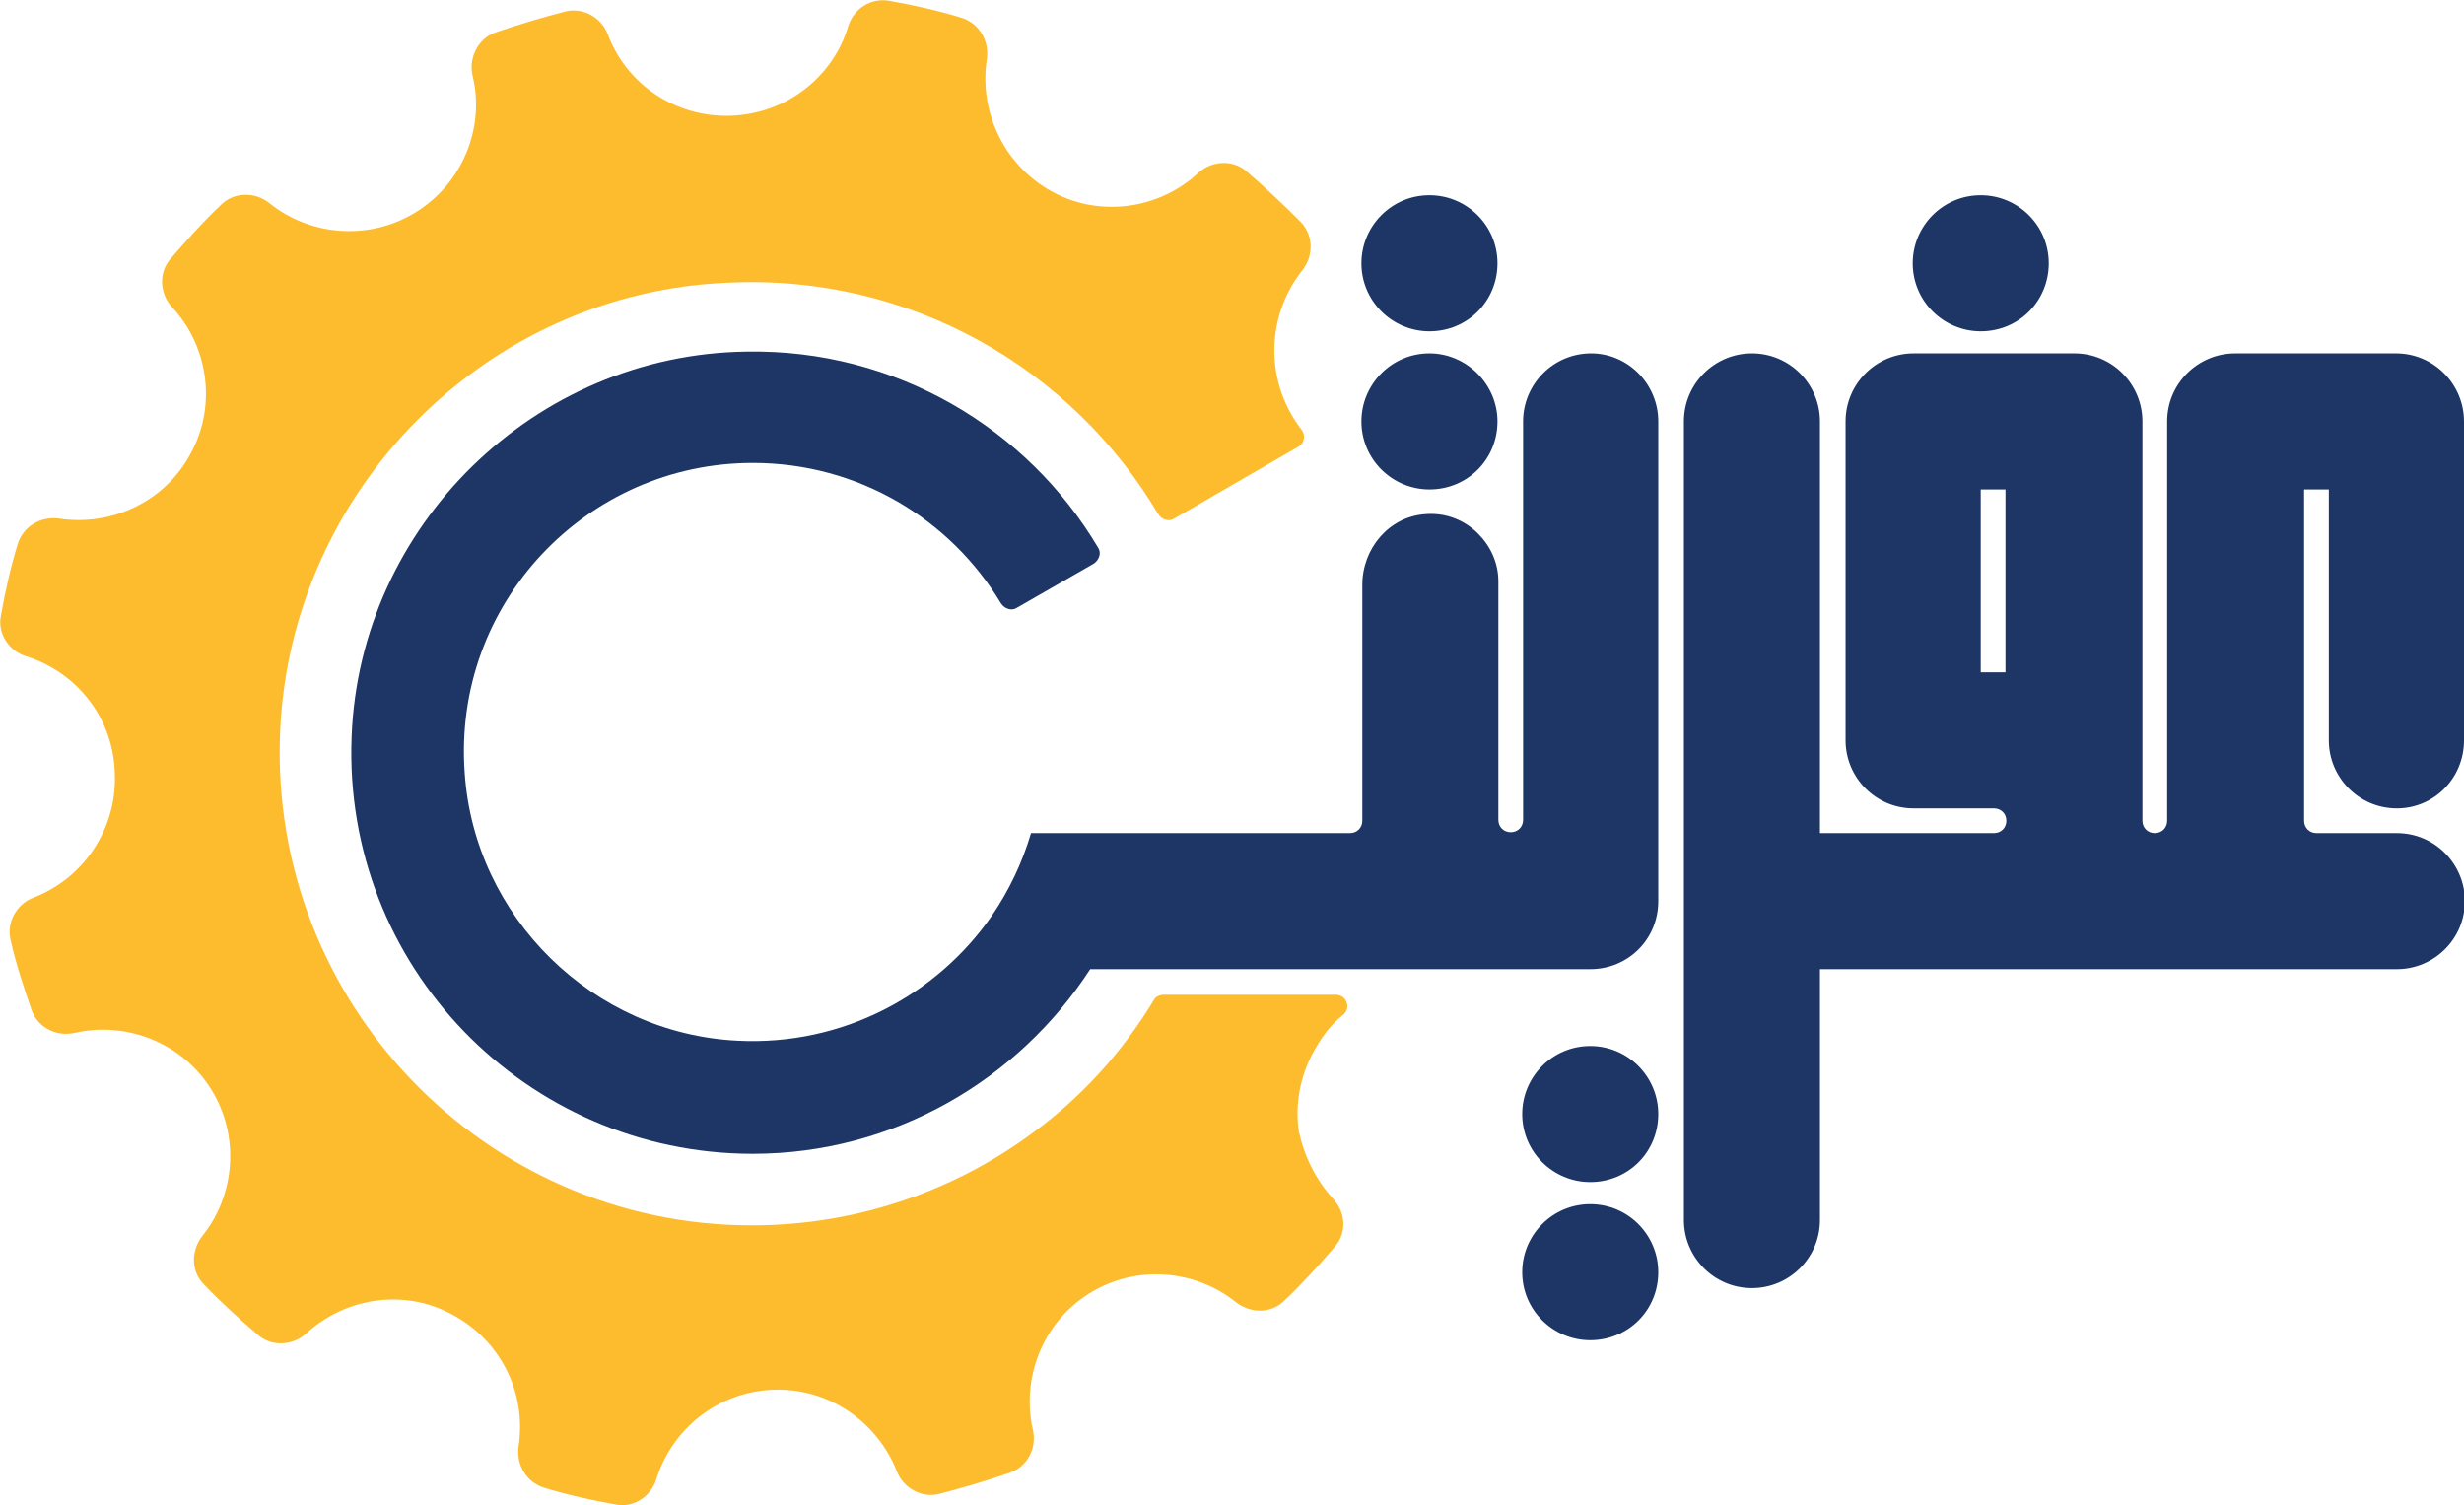
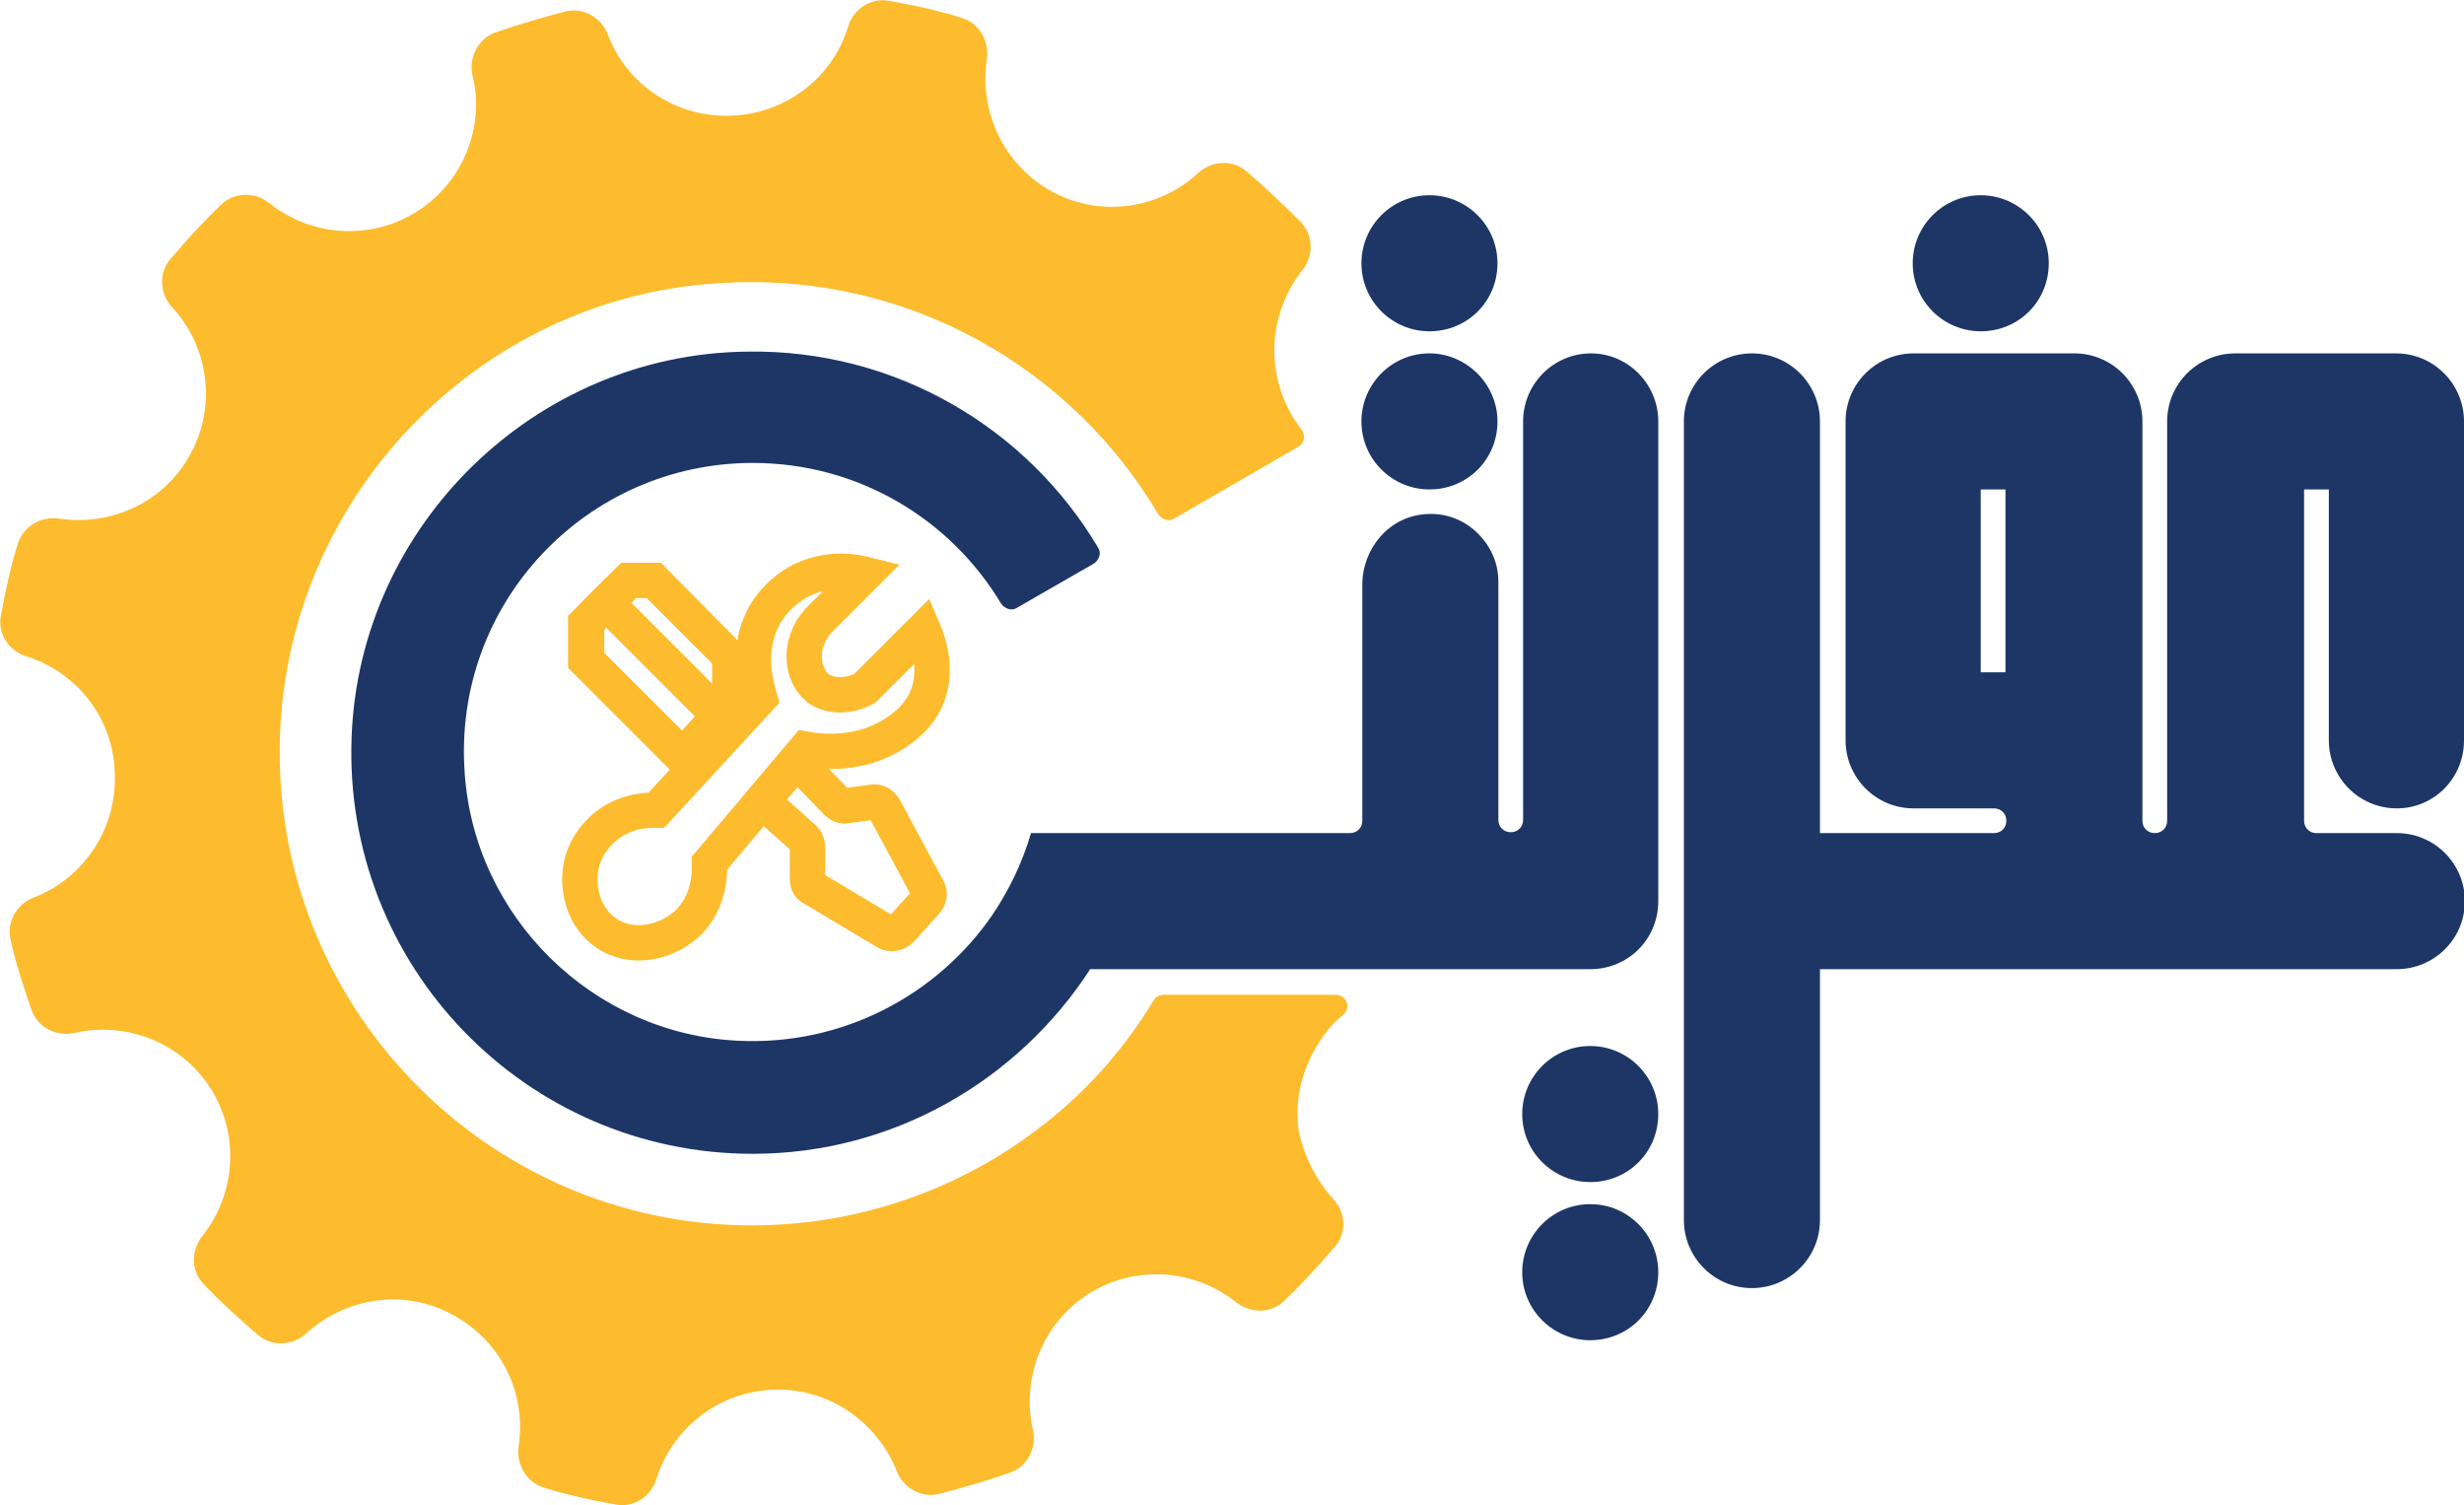
<svg xmlns="http://www.w3.org/2000/svg" version="1.1" id="Layer_1" x="0px" y="0px" viewBox="0 0 278.9 170.3" style="enable-background:new 0 0 278.9 170.3;" xml:space="preserve">
  <style type="text/css">
	.st0{fill:#1D3666;}
	.st1{fill:#FDBC2D;}
+ 	.st2{fill:none;stroke:#FDBC2D;stroke-width:4;stroke-miterlimit:10;}
</style>
-   <path class="st0" d="M278.9,83.8V47.7c0-4.2-3.4-7.7-7.7-7.7H253c-4.2,0-7.7,3.4-7.7,7.7v45.2c0,0.8-0.6,1.4-1.4,1.4h0  c-0.8,0-1.4-0.6-1.4-1.4V47.7c0-4.2-3.4-7.7-7.7-7.7h-18.2c-4.2,0-7.7,3.4-7.7,7.7v36.1c0,4.2,3.4,7.7,7.7,7.7h9.1  c0.8,0,1.4,0.6,1.4,1.4v0c0,0.8-0.6,1.4-1.4,1.4h-19.7V47.7c0-4.2-3.4-7.7-7.7-7.7h0c-4.2,0-7.7,3.4-7.7,7.7v90.4  c0,4.2,3.4,7.7,7.7,7.7h0c4.2,0,7.7-3.4,7.7-7.7v-28.4h65.3c4.2,0,7.7-3.4,7.7-7.7v0c0-4.2-3.4-7.7-7.7-7.7h-9.1  c-0.8,0-1.4-0.6-1.4-1.4V55.4h2.8v28.4c0,4.2,3.4,7.7,7.7,7.7l0,0C275.5,91.5,278.9,88.1,278.9,83.8z M227,76.1h-2.8V55.4h2.8V76.1z  " />
-   <path class="st0" d="M187.7,47.7V102c0,4.3-3.4,7.7-7.7,7.7h-56.6c-8.1,12.5-22.2,20.9-38.2,20.9c-25.7,0-46.4-21.3-45.4-47.2  c0.9-23.9,20.7-43.3,44.7-43.6c16.9-0.3,31.8,8.7,39.8,22.2c0.4,0.6,0.1,1.4-0.5,1.8l-8.7,5c-0.6,0.4-1.4,0.1-1.8-0.5  c-5.7-9.5-16.1-15.9-28.1-15.9c-18.8,0-34,15.9-32.6,35.1c1.1,16.3,14.5,29.5,30.9,30.3c11.9,0.6,22.6-5.2,28.8-14.2  c1.9-2.8,3.4-5.9,4.4-9.3h36.1c0.8,0,1.4-0.6,1.4-1.4V66.2c0-4.1,3-7.7,7.1-8c2.4-0.2,4.5,0.7,6,2.2c1.4,1.4,2.3,3.3,2.3,5.4v27  c0,0.8,0.6,1.4,1.4,1.4c0.8,0,1.4-0.6,1.4-1.4V47.7c0-4.2,3.4-7.7,7.7-7.7h0C184.3,40,187.7,43.5,187.7,47.7z" />
-   <path class="st0" d="M169.5,47.7L169.5,47.7c0,4.3-3.4,7.7-7.7,7.7h0c-4.2,0-7.7-3.4-7.7-7.7v0c0-4.2,3.4-7.7,7.7-7.7h0  C166,40,169.5,43.5,169.5,47.7z" />
-   <path class="st0" d="M169.5,29.8L169.5,29.8c0,4.3-3.4,7.7-7.7,7.7h0c-4.2,0-7.7-3.4-7.7-7.7v0c0-4.2,3.4-7.7,7.7-7.7h0  C166,22.1,169.5,25.5,169.5,29.8z" />
-   <path class="st0" d="M187.7,144L187.7,144c0,4.3-3.4,7.7-7.7,7.7h0c-4.2,0-7.7-3.4-7.7-7.7v0c0-4.2,3.4-7.7,7.7-7.7h0  C184.3,136.3,187.7,139.8,187.7,144z" />
-   <path class="st0" d="M187.7,126.1L187.7,126.1c0,4.3-3.4,7.7-7.7,7.7h0c-4.2,0-7.7-3.4-7.7-7.7v0c0-4.2,3.4-7.7,7.7-7.7h0  C184.3,118.4,187.7,121.9,187.7,126.1z" />
-   <path class="st0" d="M231.9,29.8L231.9,29.8c0,4.3-3.4,7.7-7.7,7.7h0c-4.2,0-7.7-3.4-7.7-7.7v0c0-4.2,3.4-7.7,7.7-7.7h0  C228.4,22.1,231.9,25.5,231.9,29.8z" />
-   <path class="st1" d="M150.9,135.7c1.4,1.5,1.6,3.8,0.2,5.4c-1.8,2.1-3.7,4.2-5.7,6.1c-1.5,1.5-3.8,1.5-5.5,0.2  c-4.6-3.7-11.3-4.3-16.6-1c-5.3,3.3-7.7,9.6-6.4,15.4c0.5,2.1-0.6,4.2-2.6,4.9c-2.6,0.9-5.3,1.7-8,2.4c-2,0.5-4.1-0.7-4.8-2.6  c-2.2-5.5-7.6-9.4-13.9-9.2c-6.3,0.2-11.5,4.4-13.3,10.1c-0.6,2-2.6,3.3-4.6,2.9c-2.8-0.5-5.5-1.1-8.1-1.9c-2-0.6-3.2-2.6-2.9-4.7  c0.9-5.9-1.9-11.9-7.5-14.9c-5.5-3-12.1-1.9-16.5,2.1c-1.5,1.4-3.9,1.6-5.5,0.2c-2.1-1.8-4.2-3.7-6.1-5.7c-1.5-1.5-1.5-3.8-0.2-5.5  c3.7-4.6,4.3-11.3,1-16.6c-3.3-5.3-9.6-7.7-15.4-6.4c-2.1,0.5-4.2-0.6-4.9-2.5c-0.9-2.6-1.8-5.3-2.4-8c-0.5-2,0.7-4.1,2.6-4.8  c5.5-2.1,9.4-7.6,9.2-13.9C12.9,81.3,8.7,76.1,3,74.3c-2-0.6-3.3-2.6-2.9-4.6c0.5-2.8,1.1-5.5,1.9-8.1c0.6-2,2.6-3.2,4.7-2.9  c5.9,0.9,12-1.9,14.9-7.4c3-5.5,1.9-12.2-2.1-16.5c-1.4-1.5-1.6-3.9-0.2-5.5c1.8-2.1,3.7-4.2,5.7-6.1c1.5-1.5,3.9-1.5,5.5-0.2  c4.6,3.7,11.3,4.3,16.6,1c5.3-3.3,7.8-9.6,6.4-15.4c-0.5-2,0.6-4.2,2.5-4.9c2.6-0.9,5.3-1.7,8-2.4c2-0.5,4.1,0.7,4.8,2.6  c2.1,5.6,7.6,9.4,13.9,9.2C89,12.9,94.3,8.7,96,3c0.6-2,2.6-3.3,4.7-2.9c2.8,0.5,5.5,1.1,8.1,1.9c2,0.6,3.2,2.6,2.9,4.7  c-0.9,5.9,1.9,12,7.4,15c5.5,3,12.2,1.9,16.5-2.1c1.5-1.4,3.9-1.6,5.5-0.2c2.1,1.8,4.1,3.7,6.1,5.7c1.5,1.5,1.5,3.9,0.2,5.5  c-3.7,4.7-4.3,11.3-1,16.7c0.3,0.5,0.6,0.9,0.9,1.3c0.5,0.6,0.4,1.6-0.4,2l-14,8.1c-0.6,0.4-1.4,0.1-1.8-0.5  c-9.7-16.4-28-27.2-48.7-26.2C55,33.1,32.8,55.5,31.7,83c-1.2,30.5,23.2,55.7,53.4,55.7c12,0,23.2-4,32.1-10.7  c5.4-4,9.9-9,13.4-14.8c0.2-0.4,0.7-0.6,1.1-0.6h19.5c1.2,0,1.8,1.5,0.8,2.3c-1.4,1.1-2.5,2.6-3.4,4.3c-1.5,2.8-2,5.9-1.6,8.8  C147.6,130.8,148.9,133.5,150.9,135.7z" />
+   <path class="st0" d="M278.9,83.8V47.7c0-4.2-3.4-7.7-7.7-7.7H253c-4.2,0-7.7,3.4-7.7,7.7v45.2c0,0.8-0.6,1.4-1.4,1.4l0,0  c-0.8,0-1.4-0.6-1.4-1.4V47.7c0-4.2-3.4-7.7-7.7-7.7h-18.2c-4.2,0-7.7,3.4-7.7,7.7v36.1c0,4.2,3.4,7.7,7.7,7.7h9.1  c0.8,0,1.4,0.6,1.4,1.4l0,0c0,0.8-0.6,1.4-1.4,1.4H206V47.7c0-4.2-3.4-7.7-7.7-7.7l0,0c-4.2,0-7.7,3.4-7.7,7.7v90.4  c0,4.2,3.4,7.7,7.7,7.7l0,0c4.2,0,7.7-3.4,7.7-7.7v-28.4h65.3c4.2,0,7.7-3.4,7.7-7.7l0,0c0-4.2-3.4-7.7-7.7-7.7h-9.1  c-0.8,0-1.4-0.6-1.4-1.4V55.4h2.8v28.4c0,4.2,3.4,7.7,7.7,7.7l0,0C275.5,91.5,278.9,88.1,278.9,83.8z M227,76.1h-2.8V55.4h2.8V76.1z  " />
+   <path class="st0" d="M187.7,47.7V102c0,4.3-3.4,7.7-7.7,7.7h-56.6c-8.1,12.5-22.2,20.9-38.2,20.9c-25.7,0-46.4-21.3-45.4-47.2  c0.9-23.9,20.7-43.3,44.7-43.6c16.9-0.3,31.8,8.7,39.8,22.2c0.4,0.6,0.1,1.4-0.5,1.8l-8.7,5c-0.6,0.4-1.4,0.1-1.8-0.5  c-5.7-9.5-16.1-15.9-28.1-15.9c-18.8,0-34,15.9-32.6,35.1c1.1,16.3,14.5,29.5,30.9,30.3c11.9,0.6,22.6-5.2,28.8-14.2  c1.9-2.8,3.4-5.9,4.4-9.3h36.1c0.8,0,1.4-0.6,1.4-1.4V66.2c0-4.1,3-7.7,7.1-8c2.4-0.2,4.5,0.7,6,2.2c1.4,1.4,2.3,3.3,2.3,5.4v27  c0,0.8,0.6,1.4,1.4,1.4c0.8,0,1.4-0.6,1.4-1.4V47.7c0-4.2,3.4-7.7,7.7-7.7l0,0C184.3,40,187.7,43.5,187.7,47.7z" />
+   <path class="st0" d="M169.5,47.7L169.5,47.7c0,4.3-3.4,7.7-7.7,7.7l0,0c-4.2,0-7.7-3.4-7.7-7.7l0,0c0-4.2,3.4-7.7,7.7-7.7l0,0  C166,40,169.5,43.5,169.5,47.7z" />
+   <path class="st0" d="M169.5,29.8L169.5,29.8c0,4.3-3.4,7.7-7.7,7.7l0,0c-4.2,0-7.7-3.4-7.7-7.7l0,0c0-4.2,3.4-7.7,7.7-7.7l0,0  C166,22.1,169.5,25.5,169.5,29.8z" />
+   <path class="st0" d="M187.7,144L187.7,144c0,4.3-3.4,7.7-7.7,7.7l0,0c-4.2,0-7.7-3.4-7.7-7.7l0,0c0-4.2,3.4-7.7,7.7-7.7l0,0  C184.3,136.3,187.7,139.8,187.7,144z" />
+   <path class="st0" d="M187.7,126.1L187.7,126.1c0,4.3-3.4,7.7-7.7,7.7l0,0c-4.2,0-7.7-3.4-7.7-7.7l0,0c0-4.2,3.4-7.7,7.7-7.7l0,0  C184.3,118.4,187.7,121.9,187.7,126.1z" />
+   <path class="st0" d="M231.9,29.8L231.9,29.8c0,4.3-3.4,7.7-7.7,7.7l0,0c-4.2,0-7.7-3.4-7.7-7.7l0,0c0-4.2,3.4-7.7,7.7-7.7l0,0  C228.4,22.1,231.9,25.5,231.9,29.8z" />
+   <path class="st1" d="M150.9,135.7c1.4,1.5,1.6,3.8,0.2,5.4c-1.8,2.1-3.7,4.2-5.7,6.1c-1.5,1.5-3.8,1.5-5.5,0.2  c-4.6-3.7-11.3-4.3-16.6-1c-5.3,3.3-7.7,9.6-6.4,15.4c0.5,2.1-0.6,4.2-2.6,4.9c-2.6,0.9-5.3,1.7-8,2.4c-2,0.5-4.1-0.7-4.8-2.6  c-2.2-5.5-7.6-9.4-13.9-9.2s-11.5,4.4-13.3,10.1c-0.6,2-2.6,3.3-4.6,2.9c-2.8-0.5-5.5-1.1-8.1-1.9c-2-0.6-3.2-2.6-2.9-4.7  c0.9-5.9-1.9-11.9-7.5-14.9c-5.5-3-12.1-1.9-16.5,2.1c-1.5,1.4-3.9,1.6-5.5,0.2c-2.1-1.8-4.2-3.7-6.1-5.7c-1.5-1.5-1.5-3.8-0.2-5.5  c3.7-4.6,4.3-11.3,1-16.6c-3.3-5.3-9.6-7.7-15.4-6.4c-2.1,0.5-4.2-0.6-4.9-2.5c-0.9-2.6-1.8-5.3-2.4-8c-0.5-2,0.7-4.1,2.6-4.8  c5.5-2.1,9.4-7.6,9.2-13.9c-0.1-6.4-4.3-11.6-10-13.4c-2-0.6-3.3-2.6-2.9-4.6c0.5-2.8,1.1-5.5,1.9-8.1c0.6-2,2.6-3.2,4.7-2.9  c5.9,0.9,12-1.9,14.9-7.4c3-5.5,1.9-12.2-2.1-16.5c-1.4-1.5-1.6-3.9-0.2-5.5c1.8-2.1,3.7-4.2,5.7-6.1c1.5-1.5,3.9-1.5,5.5-0.2  c4.6,3.7,11.3,4.3,16.6,1s7.8-9.6,6.4-15.4c-0.5-2,0.6-4.2,2.5-4.9c2.6-0.9,5.3-1.7,8-2.4c2-0.5,4.1,0.7,4.8,2.6  c2.1,5.6,7.6,9.4,13.9,9.2C89,12.9,94.3,8.7,96,3c0.6-2,2.6-3.3,4.7-2.9c2.8,0.5,5.5,1.1,8.1,1.9c2,0.6,3.2,2.6,2.9,4.7  c-0.9,5.9,1.9,12,7.4,15s12.2,1.9,16.5-2.1c1.5-1.4,3.9-1.6,5.5-0.2c2.1,1.8,4.1,3.7,6.1,5.7c1.5,1.5,1.5,3.9,0.2,5.5  c-3.7,4.7-4.3,11.3-1,16.7c0.3,0.5,0.6,0.9,0.9,1.3c0.5,0.6,0.4,1.6-0.4,2l-14,8.1c-0.6,0.4-1.4,0.1-1.8-0.5  c-9.7-16.4-28-27.2-48.7-26.2C55,33.1,32.8,55.5,31.7,83c-1.2,30.5,23.2,55.7,53.4,55.7c12,0,23.2-4,32.1-10.7  c5.4-4,9.9-9,13.4-14.8c0.2-0.4,0.7-0.6,1.1-0.6h19.5c1.2,0,1.8,1.5,0.8,2.3c-1.4,1.1-2.5,2.6-3.4,4.3c-1.5,2.8-2,5.9-1.6,8.8  C147.6,130.8,148.9,133.5,150.9,135.7z" />
+   <g>
+     <path class="st2" d="M97.9,65l-5.3,5.3c-2.3,2.6-1.9,6.1,0,7.6c1.4,1,3.5,1,5.3,0l6.6-6.6c0.3,0.7,2.1,4.8,0,8.5   c-1,1.7-2.3,2.6-3.2,3.2c-4,2.6-8.4,2.1-10.1,1.8L80.3,97.7c0,0.4,0.3,4.4-2.7,7c-2.3,2-6.1,2.9-9,0.9c-2.5-1.7-3.2-4.8-2.9-7.1   c0.4-2.9,2.3-4.5,2.9-5c2.4-1.9,5.1-1.8,5.7-1.8L86,79c-0.2-0.7-1.9-5.5,0.8-9.8c1.5-2.3,3.6-3.4,4.1-3.6   C94.1,64.1,97.1,64.8,97.9,65z" />
+     <g>
+       <g>
+         <path class="st1" d="M73.2,67.7l7.4,7.4v3.8l-3.4,3.8l-8.8-8.8v-2.6l3.6-3.6H73.2 M74.8,63.7h-4.5l-6,6v5.9l12.9,12.9l7.3-8v-7     L74.8,63.7L74.8,63.7z" />
+       </g>
+     </g>
+     <line class="st2" x1="67.2" y1="66.8" x2="82.8" y2="82.4" />
+     <path class="st2" d="M87.2,91.5l3.8,3.4c0.3,0.3,0.4,0.6,0.4,1v3.6c0,0.5,0.2,0.9,0.7,1.1l8.2,4.9c0.5,0.3,1.2,0.2,1.7-0.3l2.8-3.1   c0.4-0.4,0.5-1,0.2-1.5l-4.9-9.1c-0.3-0.5-0.8-0.8-1.3-0.7l-3,0.4c-0.4,0.1-0.8-0.1-1.1-0.4l-3.5-3.6c-0.5-0.6-1.5-0.5-2,0.1   l-2.1,2.4C86.6,90.2,86.7,91,87.2,91.5z" />
+   </g>
</svg>
